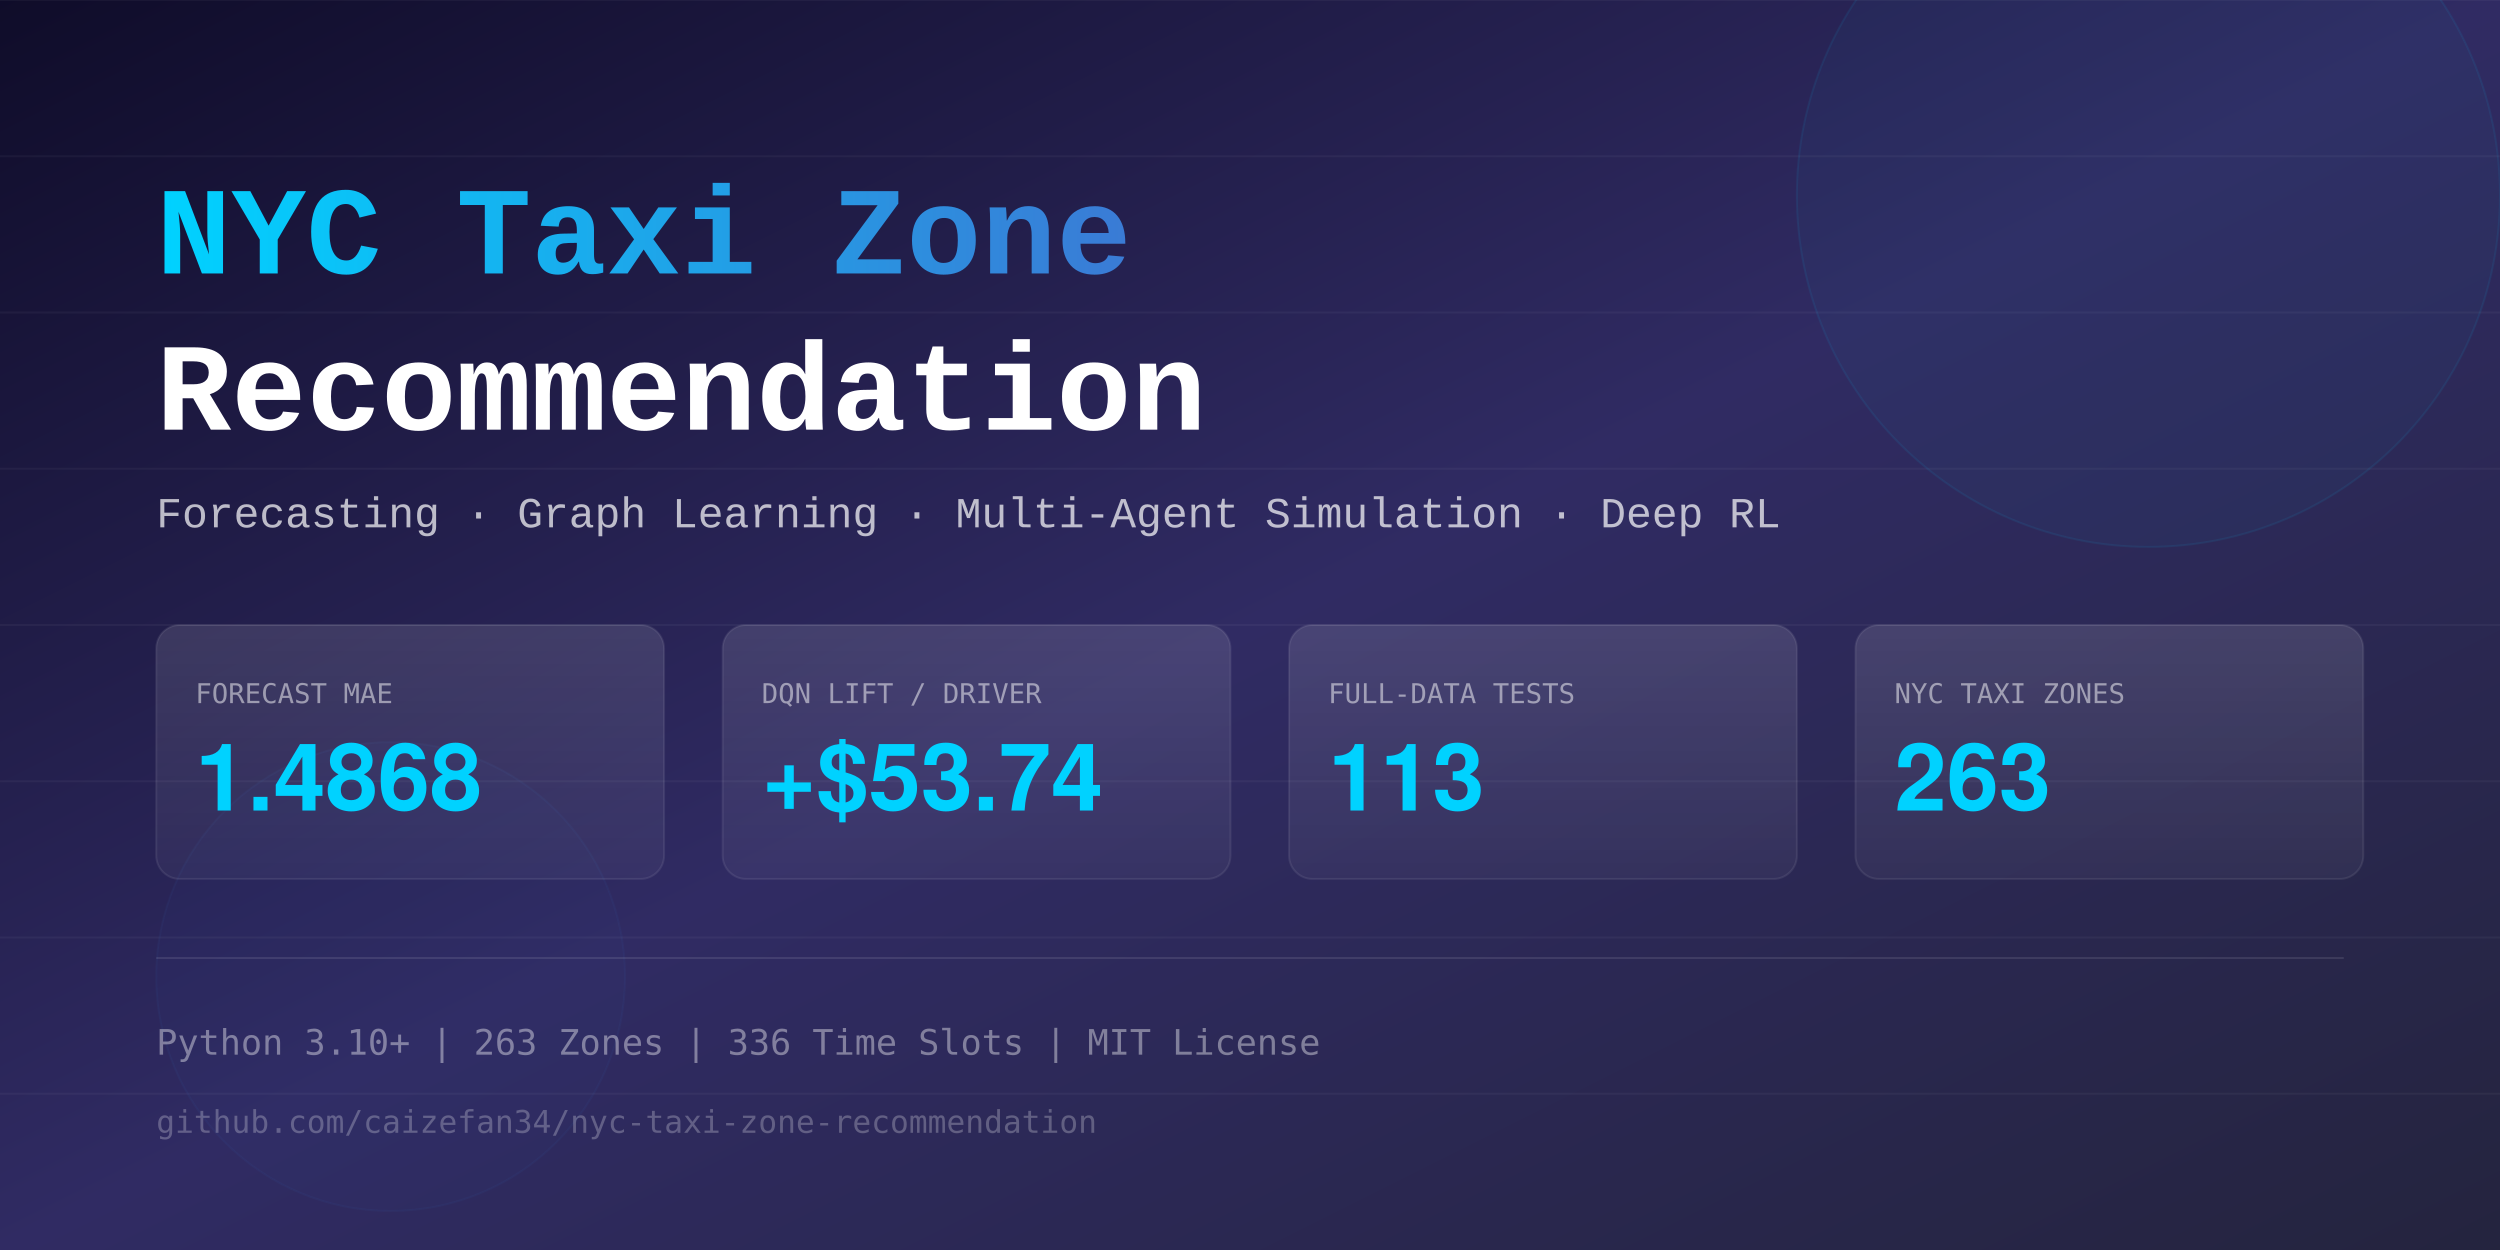
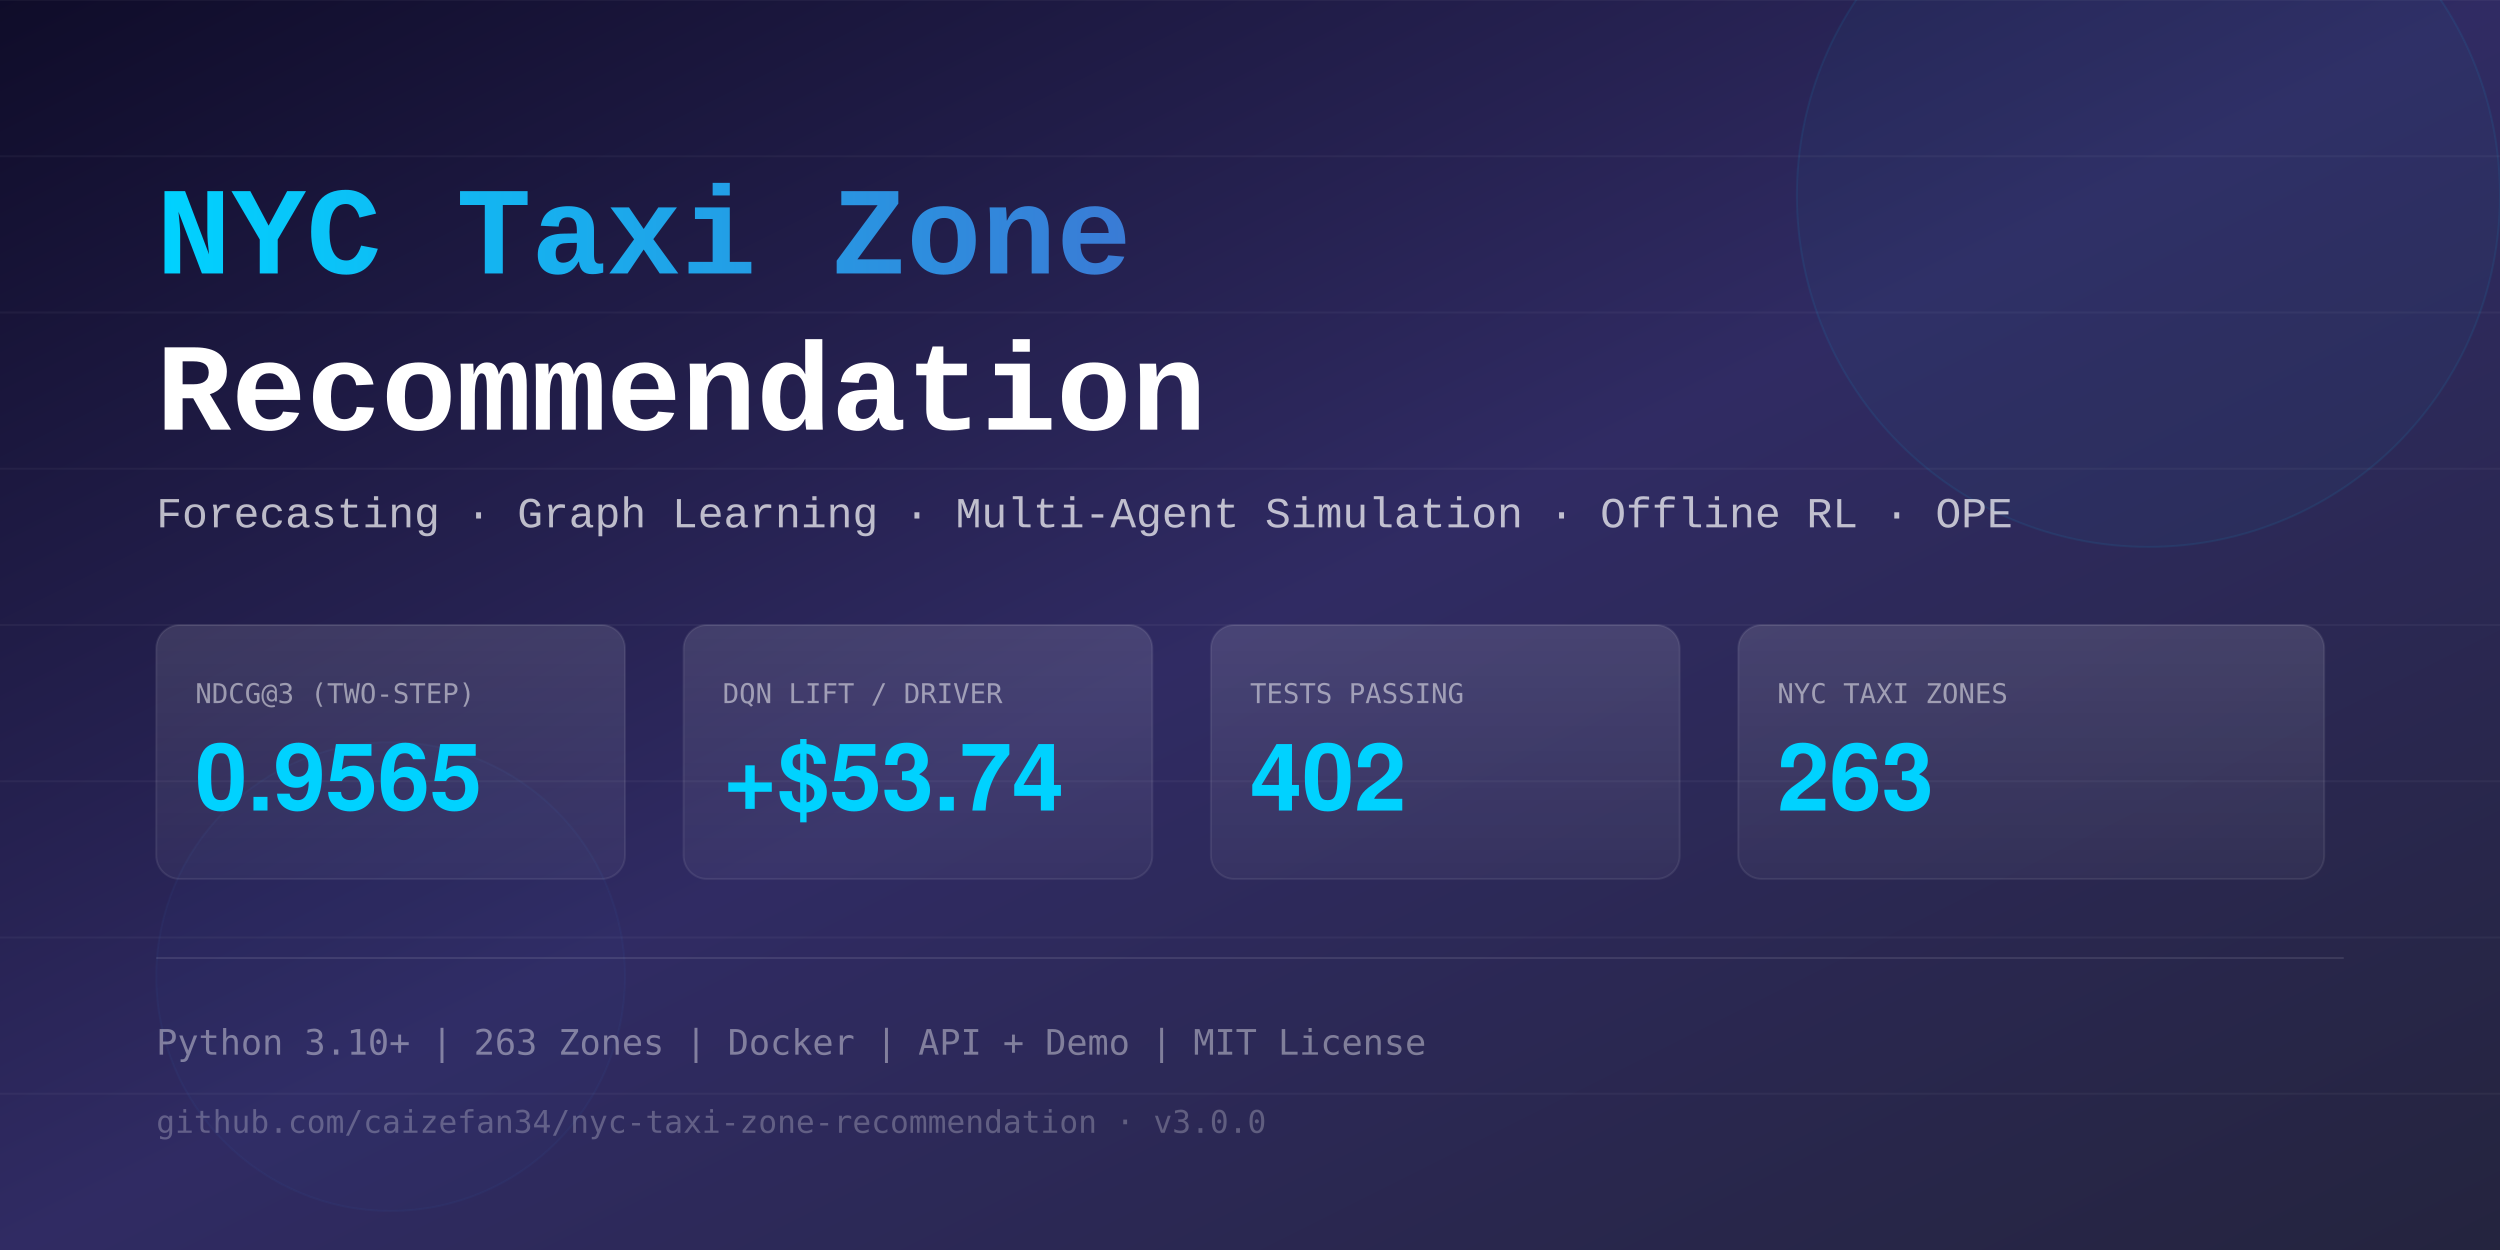
<svg xmlns="http://www.w3.org/2000/svg" width="1280" height="640" viewBox="0 0 1280 640">
  <defs>
    <linearGradient id="bg" x1="0%" y1="0%" x2="100%" y2="100%">
      <stop offset="0%" style="stop-color:#0f0c29" />
      <stop offset="50%" style="stop-color:#302b63" />
      <stop offset="100%" style="stop-color:#24243e" />
    </linearGradient>
    <linearGradient id="accent" x1="0%" y1="0%" x2="100%" y2="0%">
      <stop offset="0%" style="stop-color:#00d2ff" />
      <stop offset="100%" style="stop-color:#3a7bd5" />
    </linearGradient>
    <linearGradient id="card1" x1="0%" y1="0%" x2="0%" y2="100%">
      <stop offset="0%" style="stop-color:rgba(255,255,255,0.12)" />
      <stop offset="100%" style="stop-color:rgba(255,255,255,0.04)" />
    </linearGradient>
  </defs>
  <rect width="1280" height="640" fill="url(#bg)" />
  <g stroke="rgba(255,255,255,0.04)" stroke-width="1">
    <line x1="0" y1="0" x2="1280" y2="0" />
    <line x1="0" y1="80" x2="1280" y2="80" />
    <line x1="0" y1="160" x2="1280" y2="160" />
    <line x1="0" y1="240" x2="1280" y2="240" />
    <line x1="0" y1="320" x2="1280" y2="320" />
    <line x1="0" y1="400" x2="1280" y2="400" />
    <line x1="0" y1="480" x2="1280" y2="480" />
    <line x1="0" y1="560" x2="1280" y2="560" />
  </g>
  <circle cx="1100" cy="100" r="180" fill="rgba(0,210,255,0.03)" stroke="rgba(0,210,255,0.08)" stroke-width="1" />
  <circle cx="200" cy="500" r="120" fill="rgba(58,123,213,0.03)" stroke="rgba(58,123,213,0.06)" stroke-width="1" />
  <text x="80" y="140" font-family="'SF Mono','Fira Code','Courier New',monospace" font-size="64" font-weight="bold" fill="url(#accent)">NYC Taxi Zone</text>
  <text x="80" y="220" font-family="'SF Mono','Fira Code','Courier New',monospace" font-size="64" font-weight="bold" fill="#ffffff">Recommendation</text>
-   <text x="80" y="270" font-family="'SF Mono','Fira Code','Courier New',monospace" font-size="22" fill="rgba(255,255,255,0.7)">Forecasting · Graph Learning · Multi-Agent Simulation · Deep RL</text>
-   <rect x="80" y="320" width="260" height="130" rx="12" fill="url(#card1)" stroke="rgba(255,255,255,0.08)" stroke-width="1" />
-   <text x="100" y="360" font-family="'SF Mono',monospace" font-size="14" fill="rgba(255,255,255,0.5)">FORECAST MAE</text>
-   <text x="100" y="415" font-family="'SF Pro','Helvetica Neue',sans-serif" font-size="48" font-weight="bold" fill="#00d2ff">1.4868</text>
-   <rect x="370" y="320" width="260" height="130" rx="12" fill="url(#card1)" stroke="rgba(255,255,255,0.08)" stroke-width="1" />
-   <text x="390" y="360" font-family="'SF Mono',monospace" font-size="14" fill="rgba(255,255,255,0.5)">DQN LIFT / DRIVER</text>
-   <text x="390" y="415" font-family="'SF Pro','Helvetica Neue',sans-serif" font-size="48" font-weight="bold" fill="#00d2ff">+$53.74</text>
-   <rect x="660" y="320" width="260" height="130" rx="12" fill="url(#card1)" stroke="rgba(255,255,255,0.08)" stroke-width="1" />
-   <text x="680" y="360" font-family="'SF Mono',monospace" font-size="14" fill="rgba(255,255,255,0.5)">FULL-DATA TESTS</text>
-   <text x="680" y="415" font-family="'SF Pro','Helvetica Neue',sans-serif" font-size="48" font-weight="bold" fill="#00d2ff">113</text>
-   <rect x="950" y="320" width="260" height="130" rx="12" fill="url(#card1)" stroke="rgba(255,255,255,0.08)" stroke-width="1" />
-   <text x="970" y="360" font-family="'SF Mono',monospace" font-size="14" fill="rgba(255,255,255,0.5)">NYC TAXI ZONES</text>
-   <text x="970" y="415" font-family="'SF Pro','Helvetica Neue',sans-serif" font-size="48" font-weight="bold" fill="#00d2ff">263</text>
+   <text x="80" y="270" font-family="'SF Mono','Fira Code','Courier New',monospace" font-size="22" fill="rgba(255,255,255,0.7)">Forecasting · Graph Learning · Multi-Agent Simulation · Offline RL · OPE</text>
+   <rect x="80" y="320" width="240" height="130" rx="12" fill="url(#card1)" stroke="rgba(255,255,255,0.08)" stroke-width="1" />
+   <text x="100" y="360" font-family="'SF Mono',monospace" font-size="14" fill="rgba(255,255,255,0.5)">NDCG@3 (TWO-STEP)</text>
+   <text x="100" y="415" font-family="'SF Pro','Helvetica Neue',sans-serif" font-size="48" font-weight="bold" fill="#00d2ff">0.9565</text>
+   <rect x="350" y="320" width="240" height="130" rx="12" fill="url(#card1)" stroke="rgba(255,255,255,0.08)" stroke-width="1" />
+   <text x="370" y="360" font-family="'SF Mono',monospace" font-size="14" fill="rgba(255,255,255,0.5)">DQN LIFT / DRIVER</text>
+   <text x="370" y="415" font-family="'SF Pro','Helvetica Neue',sans-serif" font-size="48" font-weight="bold" fill="#00d2ff">+$53.74</text>
+   <rect x="620" y="320" width="240" height="130" rx="12" fill="url(#card1)" stroke="rgba(255,255,255,0.08)" stroke-width="1" />
+   <text x="640" y="360" font-family="'SF Mono',monospace" font-size="14" fill="rgba(255,255,255,0.5)">TESTS PASSING</text>
+   <text x="640" y="415" font-family="'SF Pro','Helvetica Neue',sans-serif" font-size="48" font-weight="bold" fill="#00d2ff">402</text>
+   <rect x="890" y="320" width="300" height="130" rx="12" fill="url(#card1)" stroke="rgba(255,255,255,0.08)" stroke-width="1" />
+   <text x="910" y="360" font-family="'SF Mono',monospace" font-size="14" fill="rgba(255,255,255,0.5)">NYC TAXI ZONES</text>
+   <text x="910" y="415" font-family="'SF Pro','Helvetica Neue',sans-serif" font-size="48" font-weight="bold" fill="#00d2ff">263</text>
  <rect x="80" y="490" width="1120" height="1" fill="rgba(255,255,255,0.1)" />
-   <text x="80" y="540" font-family="'SF Mono',monospace" font-size="18" fill="rgba(255,255,255,0.4)">Python 3.10+  |  263 Zones  |  336 Time Slots  |  MIT License</text>
-   <text x="80" y="580" font-family="'SF Mono',monospace" font-size="16" fill="rgba(255,255,255,0.25)">github.com/caizefan34/nyc-taxi-zone-recommendation</text>
+   <text x="80" y="540" font-family="'SF Mono',monospace" font-size="18" fill="rgba(255,255,255,0.4)">Python 3.10+  |  263 Zones  |  Docker  |  API + Demo  |  MIT License</text>
+   <text x="80" y="580" font-family="'SF Mono',monospace" font-size="16" fill="rgba(255,255,255,0.25)">github.com/caizefan34/nyc-taxi-zone-recommendation  ·  v3.0.0</text>
</svg>
